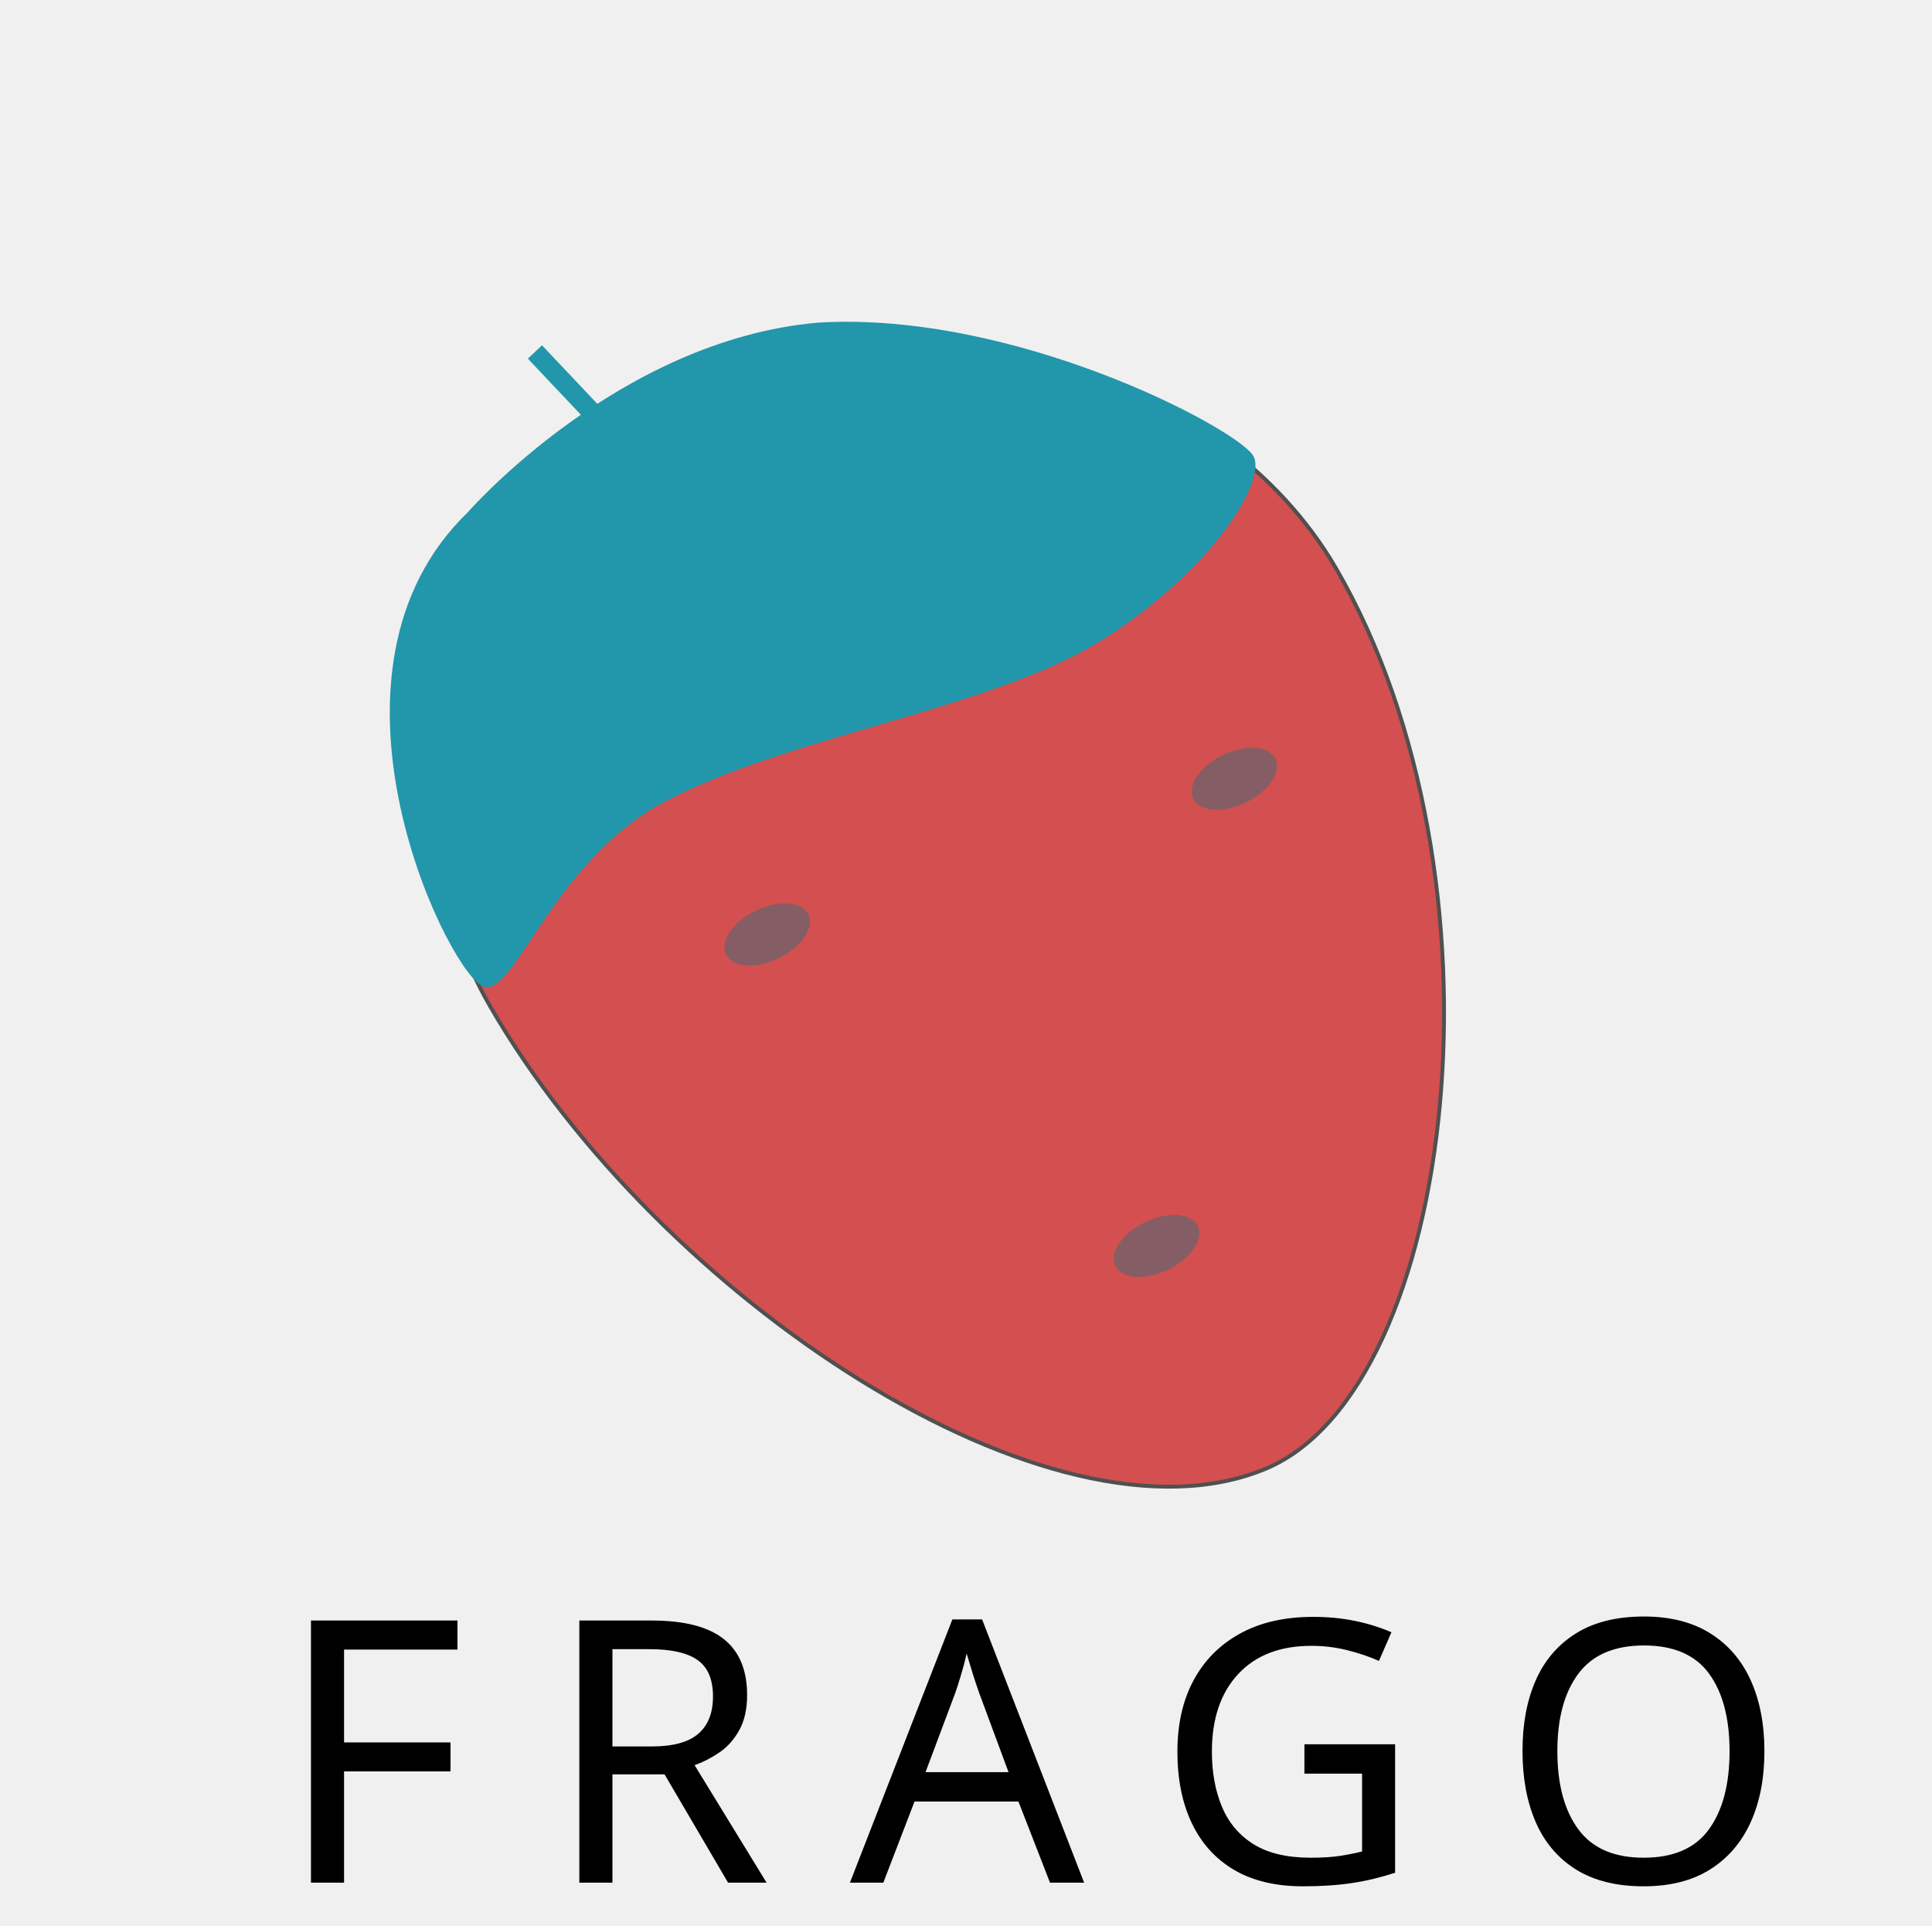
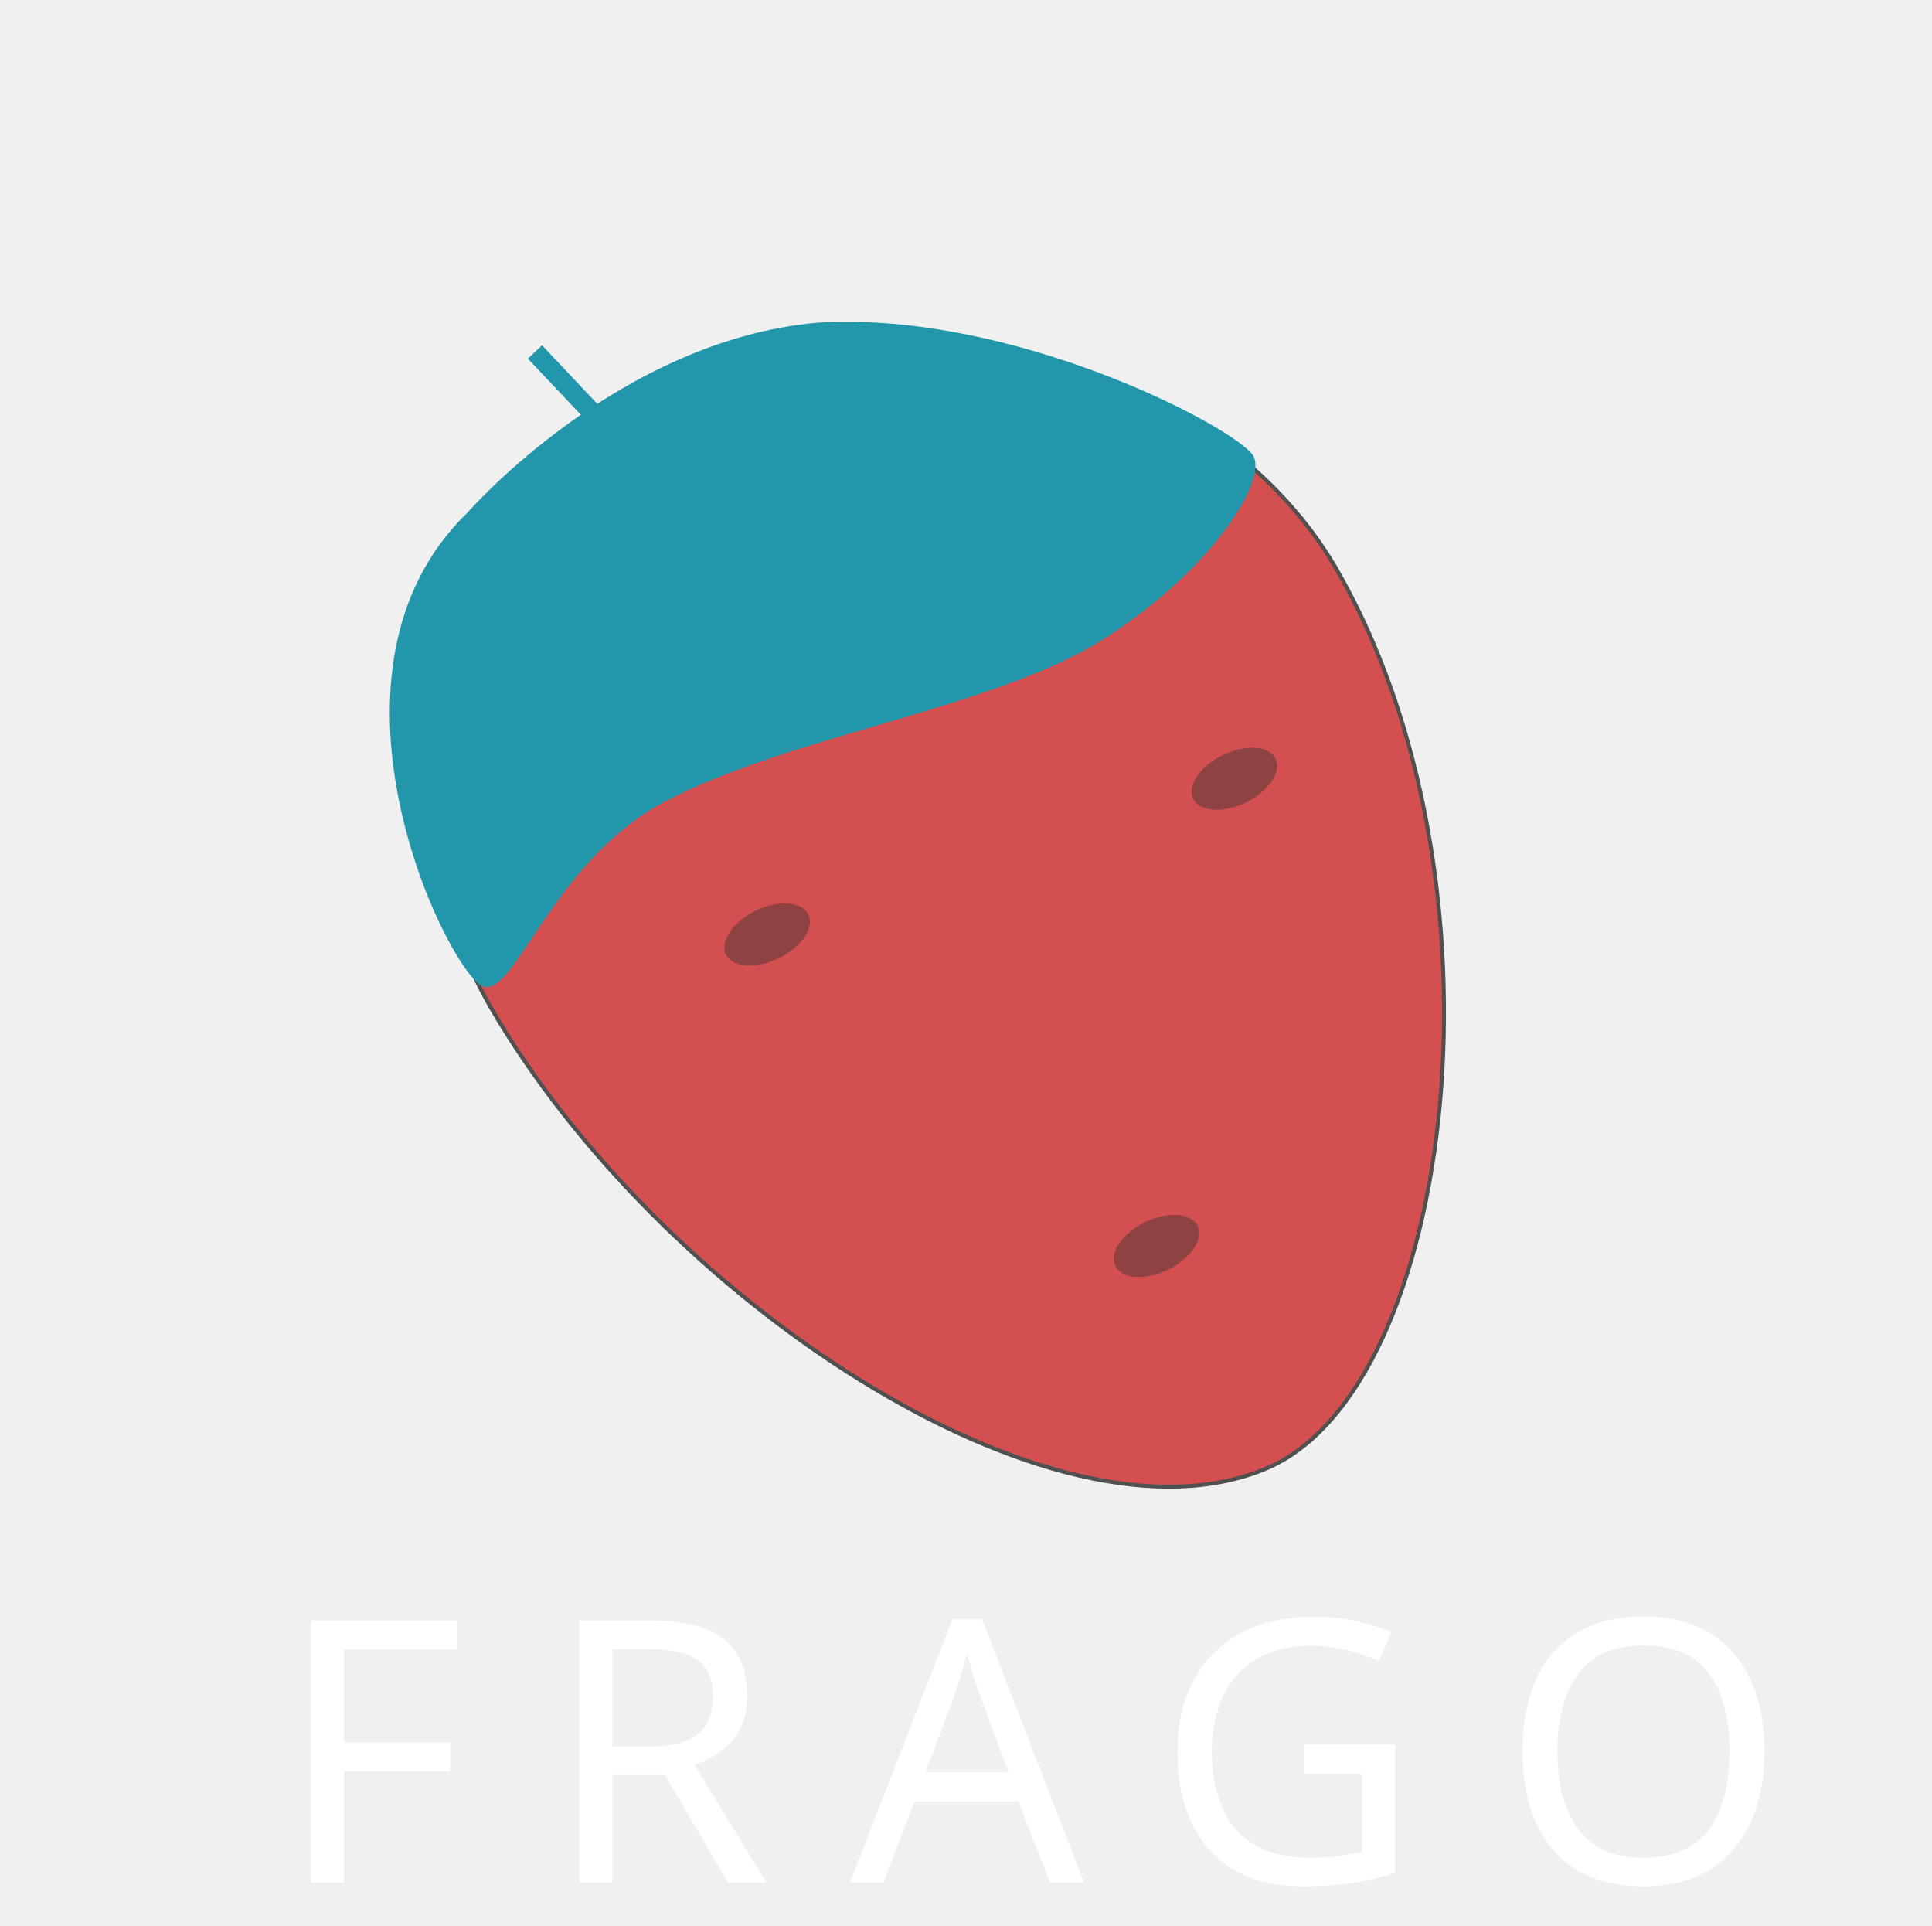
<svg xmlns="http://www.w3.org/2000/svg" id="svg849" version="1.1" width="496.275" height="494.497">
  <style id="style932" />
-   <defs id="defs853" />
-   <g transform="translate(217.868,-13.56025)" id="g906">
-     <g id="g897" />
-   </g>
-   <text id="text847" stroke-width="2.357" font-family="Optician Sans" font-size="94.292" font-weight="400" style="line-height:1.25;-inkscape-font-specification:'Optician Sans Normal';font-variant-ligatures:normal;font-variant-caps:normal;font-variant-numeric:normal;font-variant-east-asian:normal" x="70.74" y="483.554">
+   <text id="text847" fill="#fff" stroke-width="2.357" font-family="Optician Sans" font-size="94.292" font-weight="400" style="line-height:1.25;-inkscape-font-specification:'Optician Sans Normal';font-variant-ligatures:normal;font-variant-caps:normal;font-variant-numeric:normal;font-variant-east-asian:normal" x="70.74" y="483.554">
    <tspan id="tspan845" letter-spacing="20" x="70.74" y="483.554" dx="0 0 0 0">FRAGO</tspan>
  </text>
-   <path id="path864" d="m 343.186,145.979 c 46.093,79.355 31.056,210.515 -17.901,231.194 -55.044,23.25 -156.085,-43.822 -199.353,-118.656 -32.159,-55.622 -0.38,-116.811 60.102,-154.837 51.121,-32.14 127.663,-8.47 157.152,42.299 z" style="fill:#d44f4f;fill-opacity:1;stroke:#505050;stroke-width:1;stroke-linecap:butt;stroke-linejoin:miter;stroke-miterlimit:4;stroke-dasharray:none;stroke-opacity:1" />
-   <path id="path973" d="m 210.249,82.857 c 50.247,-2.978 106.495,26.717 111.538,33.999 4.119,5.946 -9.983,29.178 -38.026,47.126 -28.204,18.051 -80.757,24.813 -113.189,42.025 -29.307,15.553 -38.926,52.246 -47.123,47.015 -9.747,-6.22 -45.293,-80.914 -3.271,-121.458 0,0 38.593,-44.306 90.07,-48.706 z" style="fill:#2296aa;fill-opacity:1;stroke:none;stroke-width:1.072px;stroke-linecap:butt;stroke-linejoin:miter;stroke-opacity:1" />
-   <path id="path989" d="M 152.779,106.674 137.411,90.402 v 0" style="fill:none;stroke:#2296aa;stroke-width:5;stroke-linecap:butt;stroke-linejoin:miter;stroke-opacity:1;stroke-miterlimit:4;stroke-dasharray:none" />
-   <ellipse transform="rotate(-25.87644)" ry="6.78" rx="11.752" cy="301.962" cx="72.565" id="path991" style="opacity:1;fill:#1a7281;fill-opacity:0.429;fill-rule:evenodd;stroke:none;stroke-width:5;stroke-linecap:round;stroke-linejoin:round;stroke-miterlimit:4;stroke-dasharray:none;stroke-opacity:1" />
-   <ellipse style="opacity:1;fill:#1a7281;fill-opacity:0.429;fill-rule:evenodd;stroke:none;stroke-width:5;stroke-linecap:round;stroke-linejoin:round;stroke-miterlimit:4;stroke-dasharray:none;stroke-opacity:1" id="ellipse993" cx="197.991" cy="318.344" rx="11.752" ry="6.78" transform="rotate(-25.87644)" />
-   <ellipse transform="rotate(-25.87644)" ry="6.78" rx="11.752" cy="417.584" cx="127.625" id="ellipse995" style="opacity:1;fill:#1a7281;fill-opacity:0.429;fill-rule:evenodd;stroke:none;stroke-width:5;stroke-linecap:round;stroke-linejoin:round;stroke-miterlimit:4;stroke-dasharray:none;stroke-opacity:1" />
+   <path id="path864" d="M343.186 145.98c46.092 79.355 31.055 210.514-17.902 231.193-55.043 23.25-156.085-43.822-199.353-118.656-32.159-55.622-.38-116.81 60.102-154.837 51.121-32.14 127.663-8.47 157.153 42.3z" fill="#d44f4f" fill-opacity="1" stroke="#505050" stroke-width="1" stroke-linecap="butt" stroke-linejoin="miter" stroke-miterlimit="4" stroke-dasharray="none" stroke-opacity="1" />
+   <path id="path973" d="M210.25 82.857c50.247-2.979 106.494 26.717 111.538 33.999 4.119 5.946-9.983 29.178-38.026 47.126-28.205 18.05-80.757 24.813-113.189 42.024-29.307 15.553-38.926 52.246-47.123 47.015-9.747-6.22-45.293-80.914-3.27-121.458 0 0 38.593-44.307 90.07-48.706z" fill="#2296aa" fill-opacity="1" stroke="none" stroke-width="1.072" stroke-linecap="butt" stroke-linejoin="miter" stroke-opacity="1" />
+   <path id="path989" d="M152.779 106.674L137.41 90.402v0" fill="none" stroke="#2296aa" stroke-width="5" stroke-linecap="butt" stroke-linejoin="miter" stroke-opacity="1" stroke-miterlimit="4" stroke-dasharray="none" />
+   <ellipse transform="rotate(-25.876)" ry="6.78" rx="11.752" cy="301.962" cx="72.565" id="path991" opacity="1" fill="#333" fill-opacity=".429" fill-rule="evenodd" stroke="none" stroke-width="5" stroke-linecap="round" stroke-linejoin="round" stroke-miterlimit="4" stroke-dasharray="none" stroke-opacity="1" />
+   <ellipse id="ellipse993" cx="197.991" cy="318.344" rx="11.752" ry="6.78" transform="rotate(-25.876)" opacity="1" fill="#333" fill-opacity=".429" fill-rule="evenodd" stroke="none" stroke-width="5" stroke-linecap="round" stroke-linejoin="round" stroke-miterlimit="4" stroke-dasharray="none" stroke-opacity="1" />
+   <ellipse transform="rotate(-25.876)" ry="6.78" rx="11.752" cy="417.584" cx="127.625" id="ellipse995" opacity="1" fill="#333" fill-opacity=".429" fill-rule="evenodd" stroke="none" stroke-width="5" stroke-linecap="round" stroke-linejoin="round" stroke-miterlimit="4" stroke-dasharray="none" stroke-opacity="1" />
</svg>
